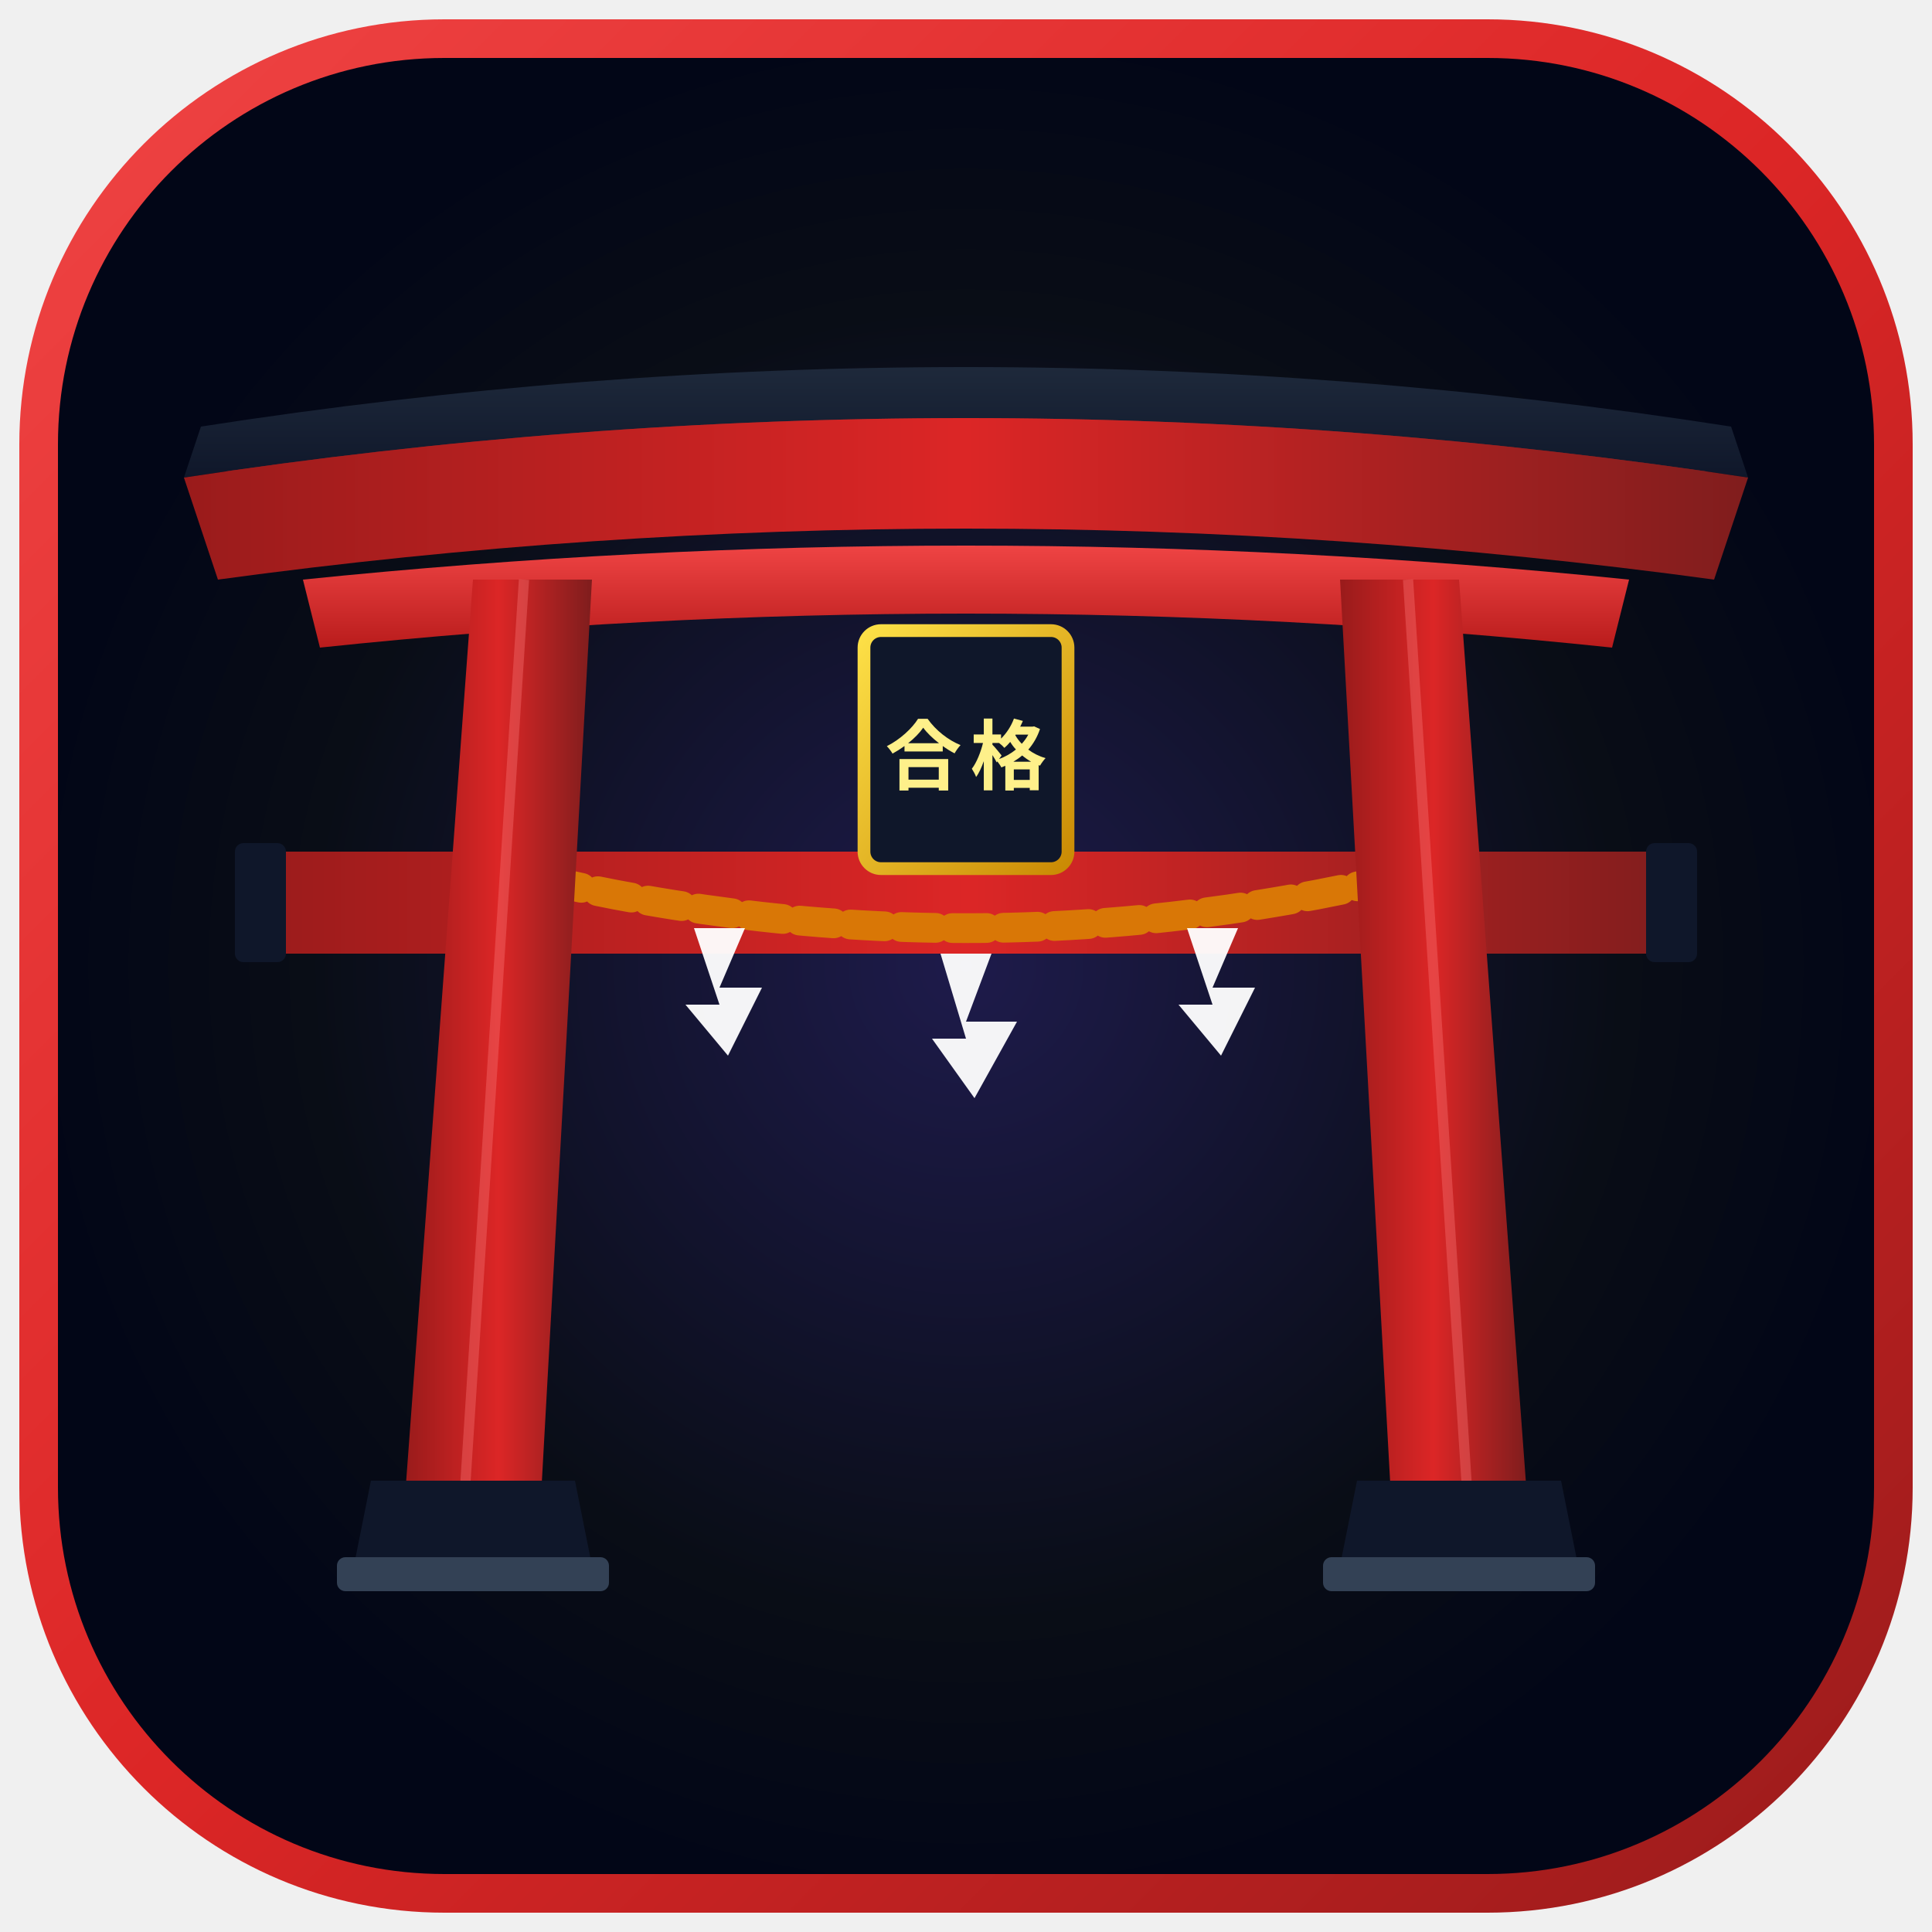
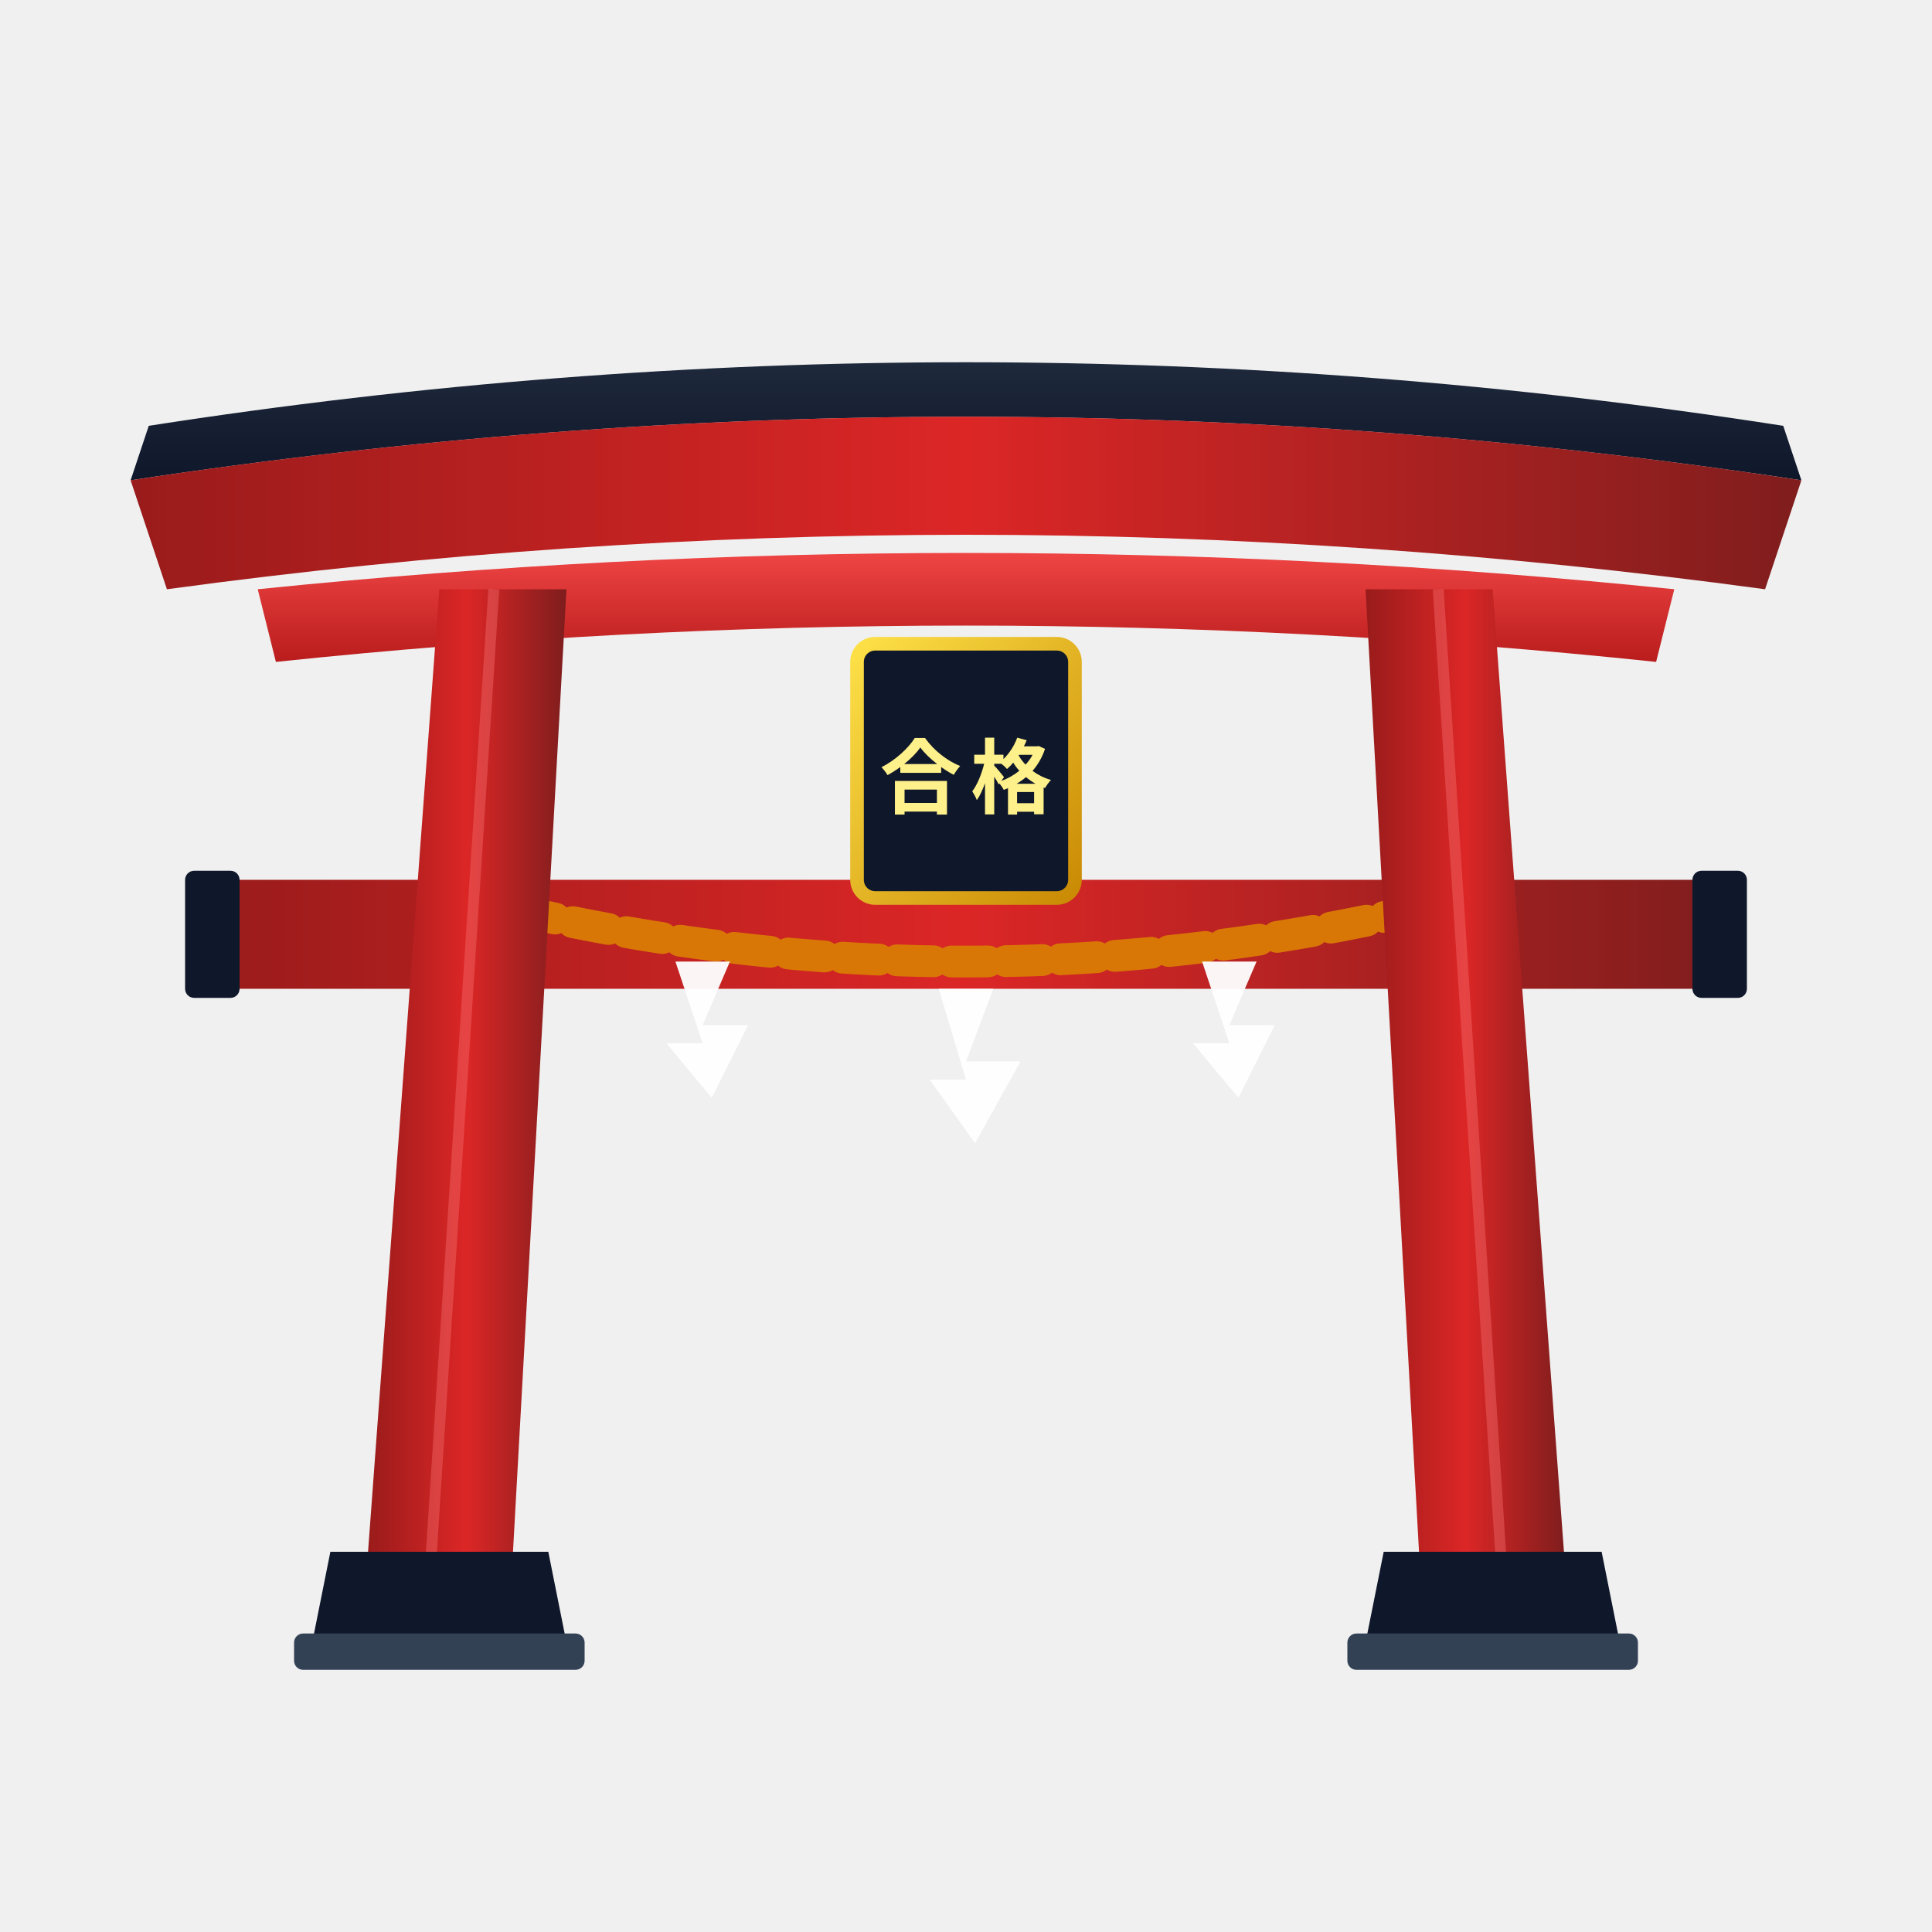
<svg xmlns="http://www.w3.org/2000/svg" viewBox="0 0 200 200" width="200" height="200">
  <defs>
-     <radialGradient id="bgGlow" cx="50%" cy="50%" r="50%">
-       <stop offset="0%" stop-color="#1e1b4b" stop-opacity="1" />
-       <stop offset="70%" stop-color="#090d16" stop-opacity="1" />
-       <stop offset="100%" stop-color="#020617" stop-opacity="1" />
-     </radialGradient>
-     <linearGradient id="borderGrad" x1="0%" y1="0%" x2="100%" y2="100%">
-       <stop offset="0%" stop-color="#ef4444" />
-       <stop offset="50%" stop-color="#dc2626" />
-       <stop offset="100%" stop-color="#991b1b" />
-     </linearGradient>
    <linearGradient id="toriiRedDark" x1="0%" y1="0%" x2="100%" y2="0%">
      <stop offset="0%" stop-color="#991B1B" />
      <stop offset="50%" stop-color="#DC2626" />
      <stop offset="100%" stop-color="#7F1D1D" />
    </linearGradient>
    <linearGradient id="toriiRedLight" x1="0%" y1="0%" x2="0%" y2="100%">
      <stop offset="0%" stop-color="#EF4444" />
      <stop offset="100%" stop-color="#B91C1C" />
    </linearGradient>
    <linearGradient id="toriiBlackRoof" x1="0%" y1="0%" x2="0%" y2="100%">
      <stop offset="0%" stop-color="#1E293B" />
      <stop offset="100%" stop-color="#0F172A" />
    </linearGradient>
    <linearGradient id="toriiGold" x1="0%" y1="0%" x2="100%" y2="100%">
      <stop offset="0%" stop-color="#FDE047" />
      <stop offset="100%" stop-color="#CA8A04" />
    </linearGradient>
  </defs>
-   <rect x="4" y="4" width="192" height="192" rx="42" fill="url(#bgGlow)" stroke="url(#borderGrad)" stroke-width="4" />
-   <g transform="translate(12, 16) scale(0.88)">
-     <path d="M 12 36 Q 100 24 188 36 L 180 46 Q 100 36 20 46 Z" fill="#EF4444" opacity="0.4" />
+   <g transform="translate(6, 14) scale(0.94)">
+     <path d="M 12 36 Q 100 24 188 36 L 180 46 Q 100 36 20 46 Z" fill="#EF4444" opacity="0.25" />
    <path d="M 10 32 Q 100 18 190 32 L 192 38 Q 100 24 8 38 Z" fill="url(#toriiBlackRoof)" />
    <path d="M 8 38 Q 100 24 192 38 L 188 50 Q 100 38 12 50 Z" fill="url(#toriiRedDark)" />
    <path d="M 22 50 Q 100 42 178 50 L 176 58 Q 100 50 24 58 Z" fill="url(#toriiRedLight)" />
    <path d="M 16 82 L 184 82 L 184 94 L 16 94 Z" fill="url(#toriiRedDark)" />
    <rect x="14" y="81" width="6" height="14" rx="1" fill="#0F172A" />
    <rect x="180" y="81" width="6" height="14" rx="1" fill="#0F172A" />
    <rect x="88" y="56" width="24" height="28" rx="2" fill="#0F172A" stroke="url(#toriiGold)" stroke-width="1.5" />
    <text x="100" y="74" text-anchor="middle" fill="#FEF08A" font-size="9" font-weight="900" font-family="serif" letter-spacing="1">合格</text>
    <path d="M 45 84 Q 100 98 155 84" stroke="#D97706" stroke-width="3.5" stroke-linecap="round" fill="none" stroke-dasharray="4 2" />
    <polygon points="68,91 74,91 71,98 76,98 72,106 67,100 71,100" fill="#FFFFFF" opacity="0.95" />
    <polygon points="97,94 103,94 100,102 106,102 101,111 96,104 100,104" fill="#FFFFFF" opacity="0.95" />
    <polygon points="126,91 132,91 129,98 134,98 130,106 125,100 129,100" fill="#FFFFFF" opacity="0.95" />
    <polygon points="42,50 56,50 50,158 34,158" fill="url(#toriiRedDark)" />
    <polygon points="144,50 158,50 166,158 150,158" fill="url(#toriiRedDark)" />
    <line x1="48" y1="50" x2="41" y2="158" stroke="#F87171" stroke-width="1.2" opacity="0.4" />
    <line x1="152" y1="50" x2="159" y2="158" stroke="#F87171" stroke-width="1.2" opacity="0.4" />
    <path d="M 30 156 L 54 156 L 56 166 L 28 166 Z" fill="#0F172A" />
    <rect x="26" y="165" width="32" height="4" rx="1" fill="#334155" />
    <path d="M 146 156 L 170 156 L 172 166 L 144 166 Z" fill="#0F172A" />
    <rect x="142" y="165" width="32" height="4" rx="1" fill="#334155" />
  </g>
</svg>
